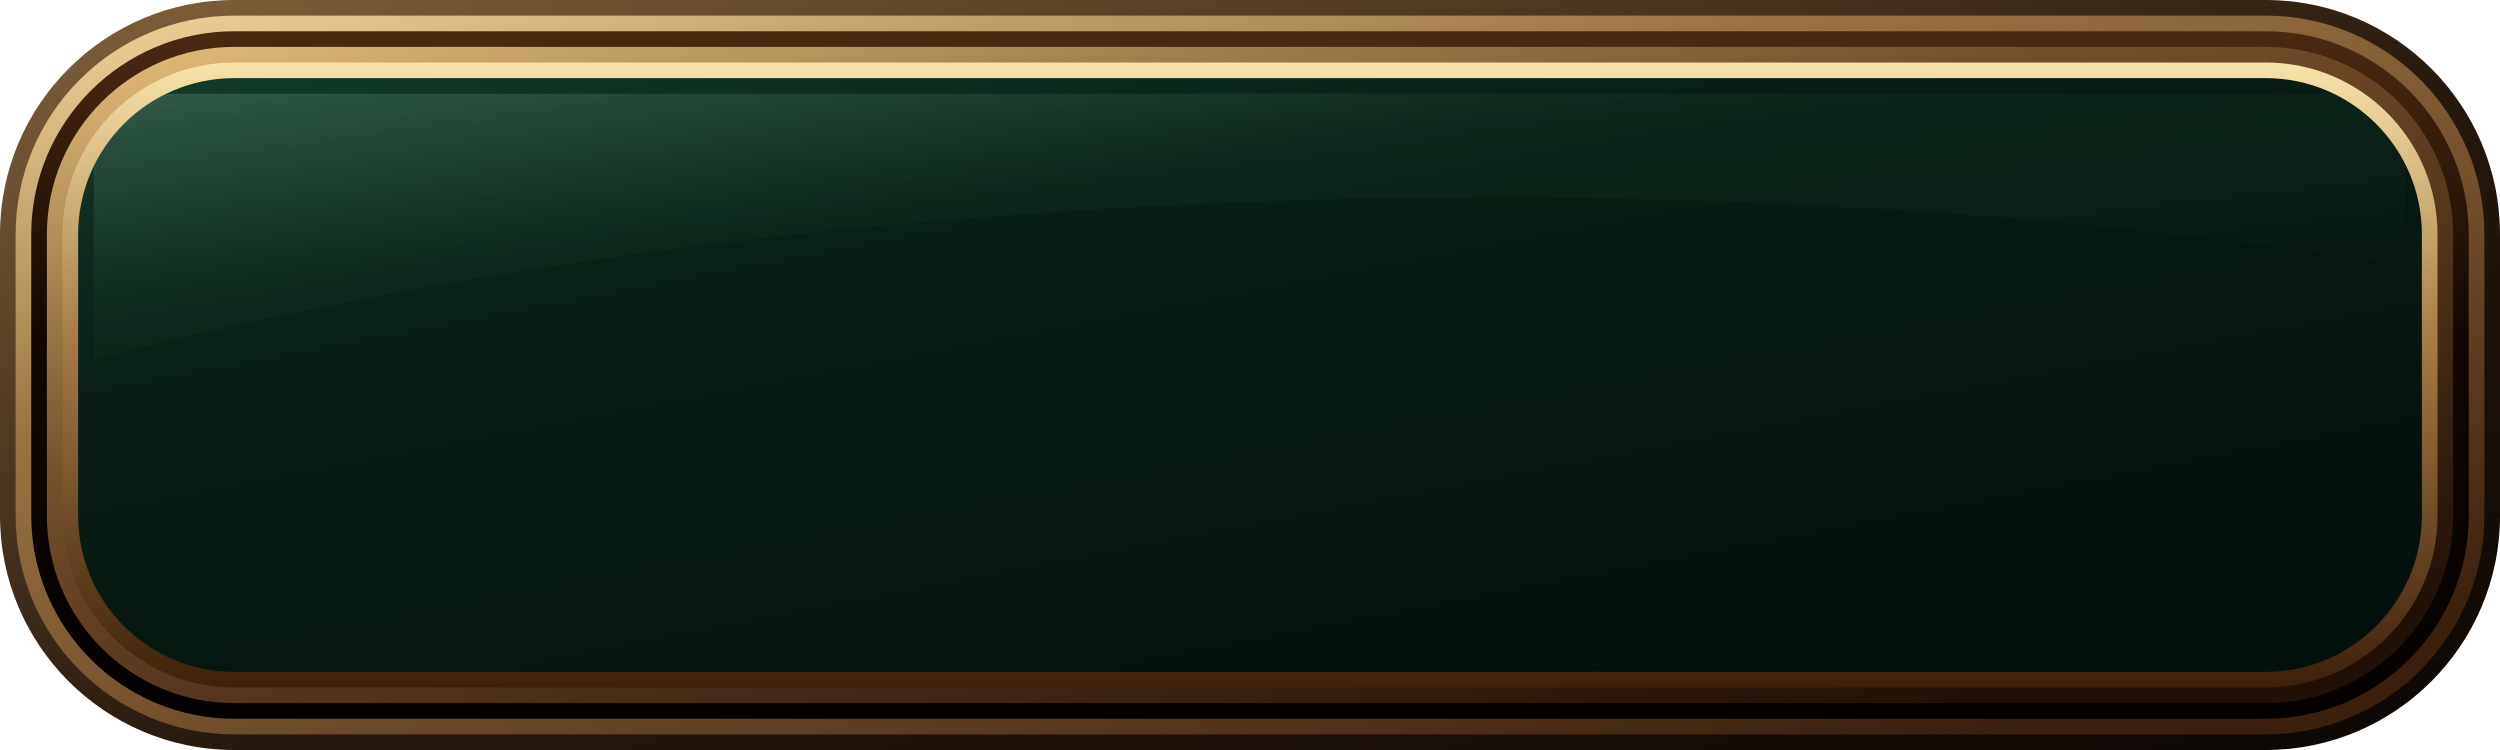
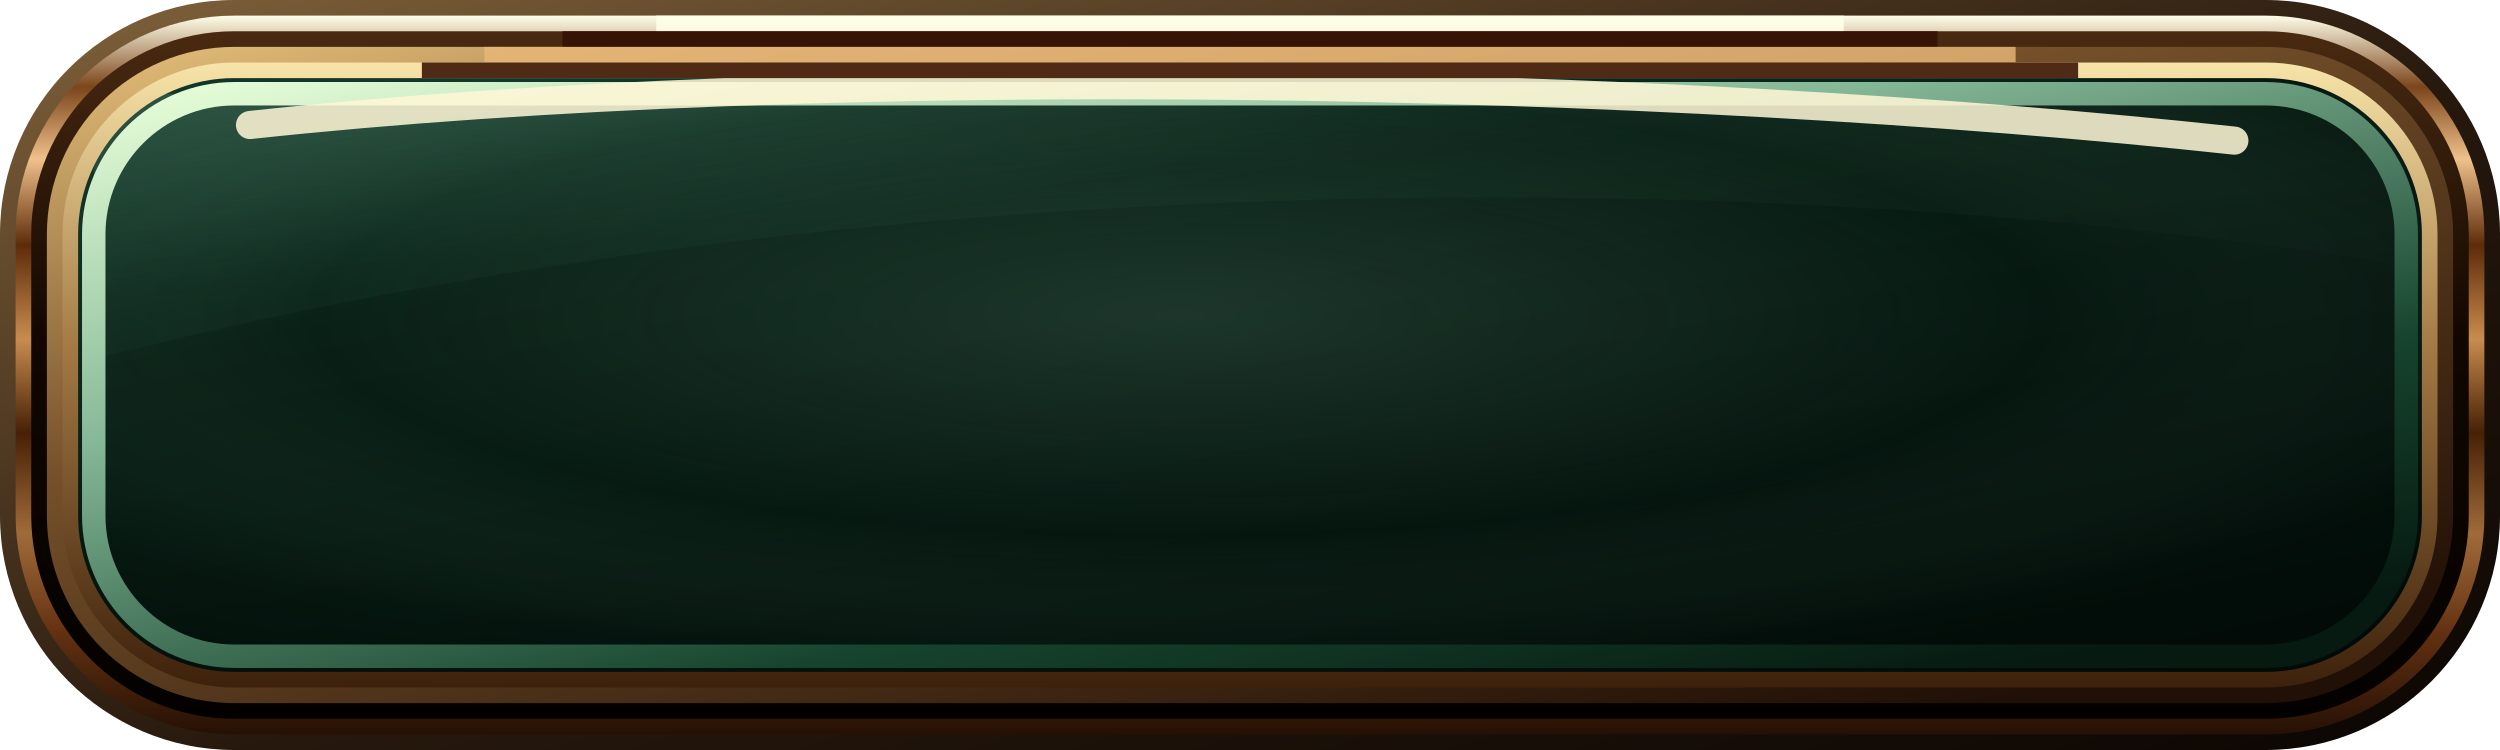
<svg xmlns="http://www.w3.org/2000/svg" viewBox="0 0 160 48">
  <defs>
    <linearGradient id="outer" x1="0" y1="0" x2="1" y2="1">
      <stop stop-color="#80623B" />
      <stop offset=".55" stop-color="#26180D" />
      <stop offset="1" stop-color="#0B0603" />
    </linearGradient>
-     <linearGradient id="brightBevel" x1="0" y1="0" x2=".8" y2="1">
-       <stop stop-color="#F0D69A" />
-       <stop offset=".35" stop-color="#9B7443" />
-       <stop offset="1" stop-color="#3B200B" />
+     <linearGradient id="brightBevel" x1="0" y1="0" x2="0" y2="1">
+       <stop stop-color="#FFFFEA" />
+       <stop offset=".10" stop-color="#7C451B" />
+       <stop offset=".20" stop-color="#EFC18B" />
+       <stop offset=".32" stop-color="#5E2B09" />
+       <stop offset=".45" stop-color="#C88C4F" />
+       <stop offset=".58" stop-color="#472005" />
+       <stop offset=".72" stop-color="#A06B3A" />
+       <stop offset=".86" stop-color="#623011" />
+       <stop offset="1" stop-color="#251004" />
    </linearGradient>
    <linearGradient id="valley" x1="0" y1="0" x2="0" y2="1">
      <stop stop-color="#4A2A11" />
      <stop offset=".45" stop-color="#110700" />
      <stop offset="1" stop-color="#030100" />
    </linearGradient>
    <linearGradient id="rise" x1="0" y1="0" x2=".8" y2="1">
      <stop stop-color="#E5C07B" />
      <stop offset=".4" stop-color="#75502A" />
      <stop offset="1" stop-color="#211006" />
    </linearGradient>
    <linearGradient id="innerLine" x1="0" y1="0" x2="0" y2="1">
      <stop stop-color="#F7E4A8" />
      <stop offset=".45" stop-color="#A47A45" />
      <stop offset="1" stop-color="#3D210B" />
    </linearGradient>
    <linearGradient id="seatFace" x1="0" y1="0" x2=".75" y2="1">
      <stop stop-color="#123C2A" />
      <stop offset=".32" stop-color="#092016" />
      <stop offset="1" stop-color="#03100B" />
    </linearGradient>
    <linearGradient id="seatGloss" x1="0" y1="0" x2="1" y2="1">
      <stop stop-color="#B5E0C7" stop-opacity=".2" />
      <stop offset=".4" stop-color="#6CAC8C" stop-opacity=".04" />
      <stop offset="1" stop-color="#000" stop-opacity=".08" />
    </linearGradient>
    <linearGradient id="pressed" x1="0" y1="0" x2="0" y2="1">
      <stop stop-color="#000" stop-opacity=".55" />
      <stop offset=".4" stop-color="#000" stop-opacity="0" />
      <stop offset="1" stop-color="#D8F1C8" stop-opacity=".16" />
    </linearGradient>
+     <linearGradient id="innerGlow" x1="0" y1="0" x2=".85" y2="1">
+       <stop stop-color="#E8FFD9" />
+       <stop offset=".36" stop-color="#86B998" />
+       <stop offset=".74" stop-color="#16442E" />
+       <stop offset="1" stop-color="#061A11" />
+     </linearGradient>
+     <radialGradient id="vignette" cx="47%" cy="40%" r="74%">
+       <stop stop-color="#AEE2C5" stop-opacity=".13" />
+       <stop offset=".5" stop-color="#AEE2C5" stop-opacity="0" />
+       <stop offset=".8" stop-color="#000" stop-opacity=".12" />
+       <stop offset="1" stop-color="#000" stop-opacity=".36" />
+     </radialGradient>
    <clipPath id="faceClip">
      <rect x="5" y="5" width="150" height="38" rx="10" />
    </clipPath>
  </defs>
  <g id="rim">
    <rect width="160" height="48" rx="15" fill="url(#outer)" />
    <rect x="1" y="1" width="158" height="46" rx="14" fill="url(#brightBevel)" />
    <rect x="2" y="2" width="156" height="44" rx="13" fill="url(#valley)" />
    <rect x="3" y="3" width="154" height="42" rx="12" fill="url(#rise)" />
    <rect x="4" y="4" width="152" height="40" rx="11" fill="url(#innerLine)" />
+     <rect x="42" y="1" width="76" height="1" fill="#FFFFE8" fill-opacity=".88" />
+     <rect x="36" y="2" width="88" height="1" fill="#351305" fill-opacity=".94" />
+     <rect x="31" y="3" width="98" height="1" fill="#E8B777" fill-opacity=".82" />
+     <rect x="27" y="4" width="106" height="1" fill="#3D1705" fill-opacity=".9" />
  </g>
  <g id="face">
    <rect x="5" y="5" width="150" height="38" rx="10" fill="url(#seatFace)" />
  </g>
  <g id="gloss" clip-path="url(#faceClip)">
    <path d="M6 6H154V17C111 10 52 11 6 23Z" fill="url(#seatGloss)" />
+     <rect x="5" y="5" width="150" height="38" fill="url(#vignette)" />
+     <rect x="6" y="6" width="148" height="36" rx="9" fill="none" stroke="url(#innerGlow)" stroke-width="1.5" />
+     <path d="M16 8C53 4 106 5 143 9" fill="none" stroke="#FFF7D7" stroke-opacity=".86" stroke-width="1.8" stroke-linecap="round" />
  </g>
  <g id="press" opacity="0" clip-path="url(#faceClip)">
    <rect x="5" y="5" width="150" height="38" fill="url(#pressed)" />
  </g>
</svg>
